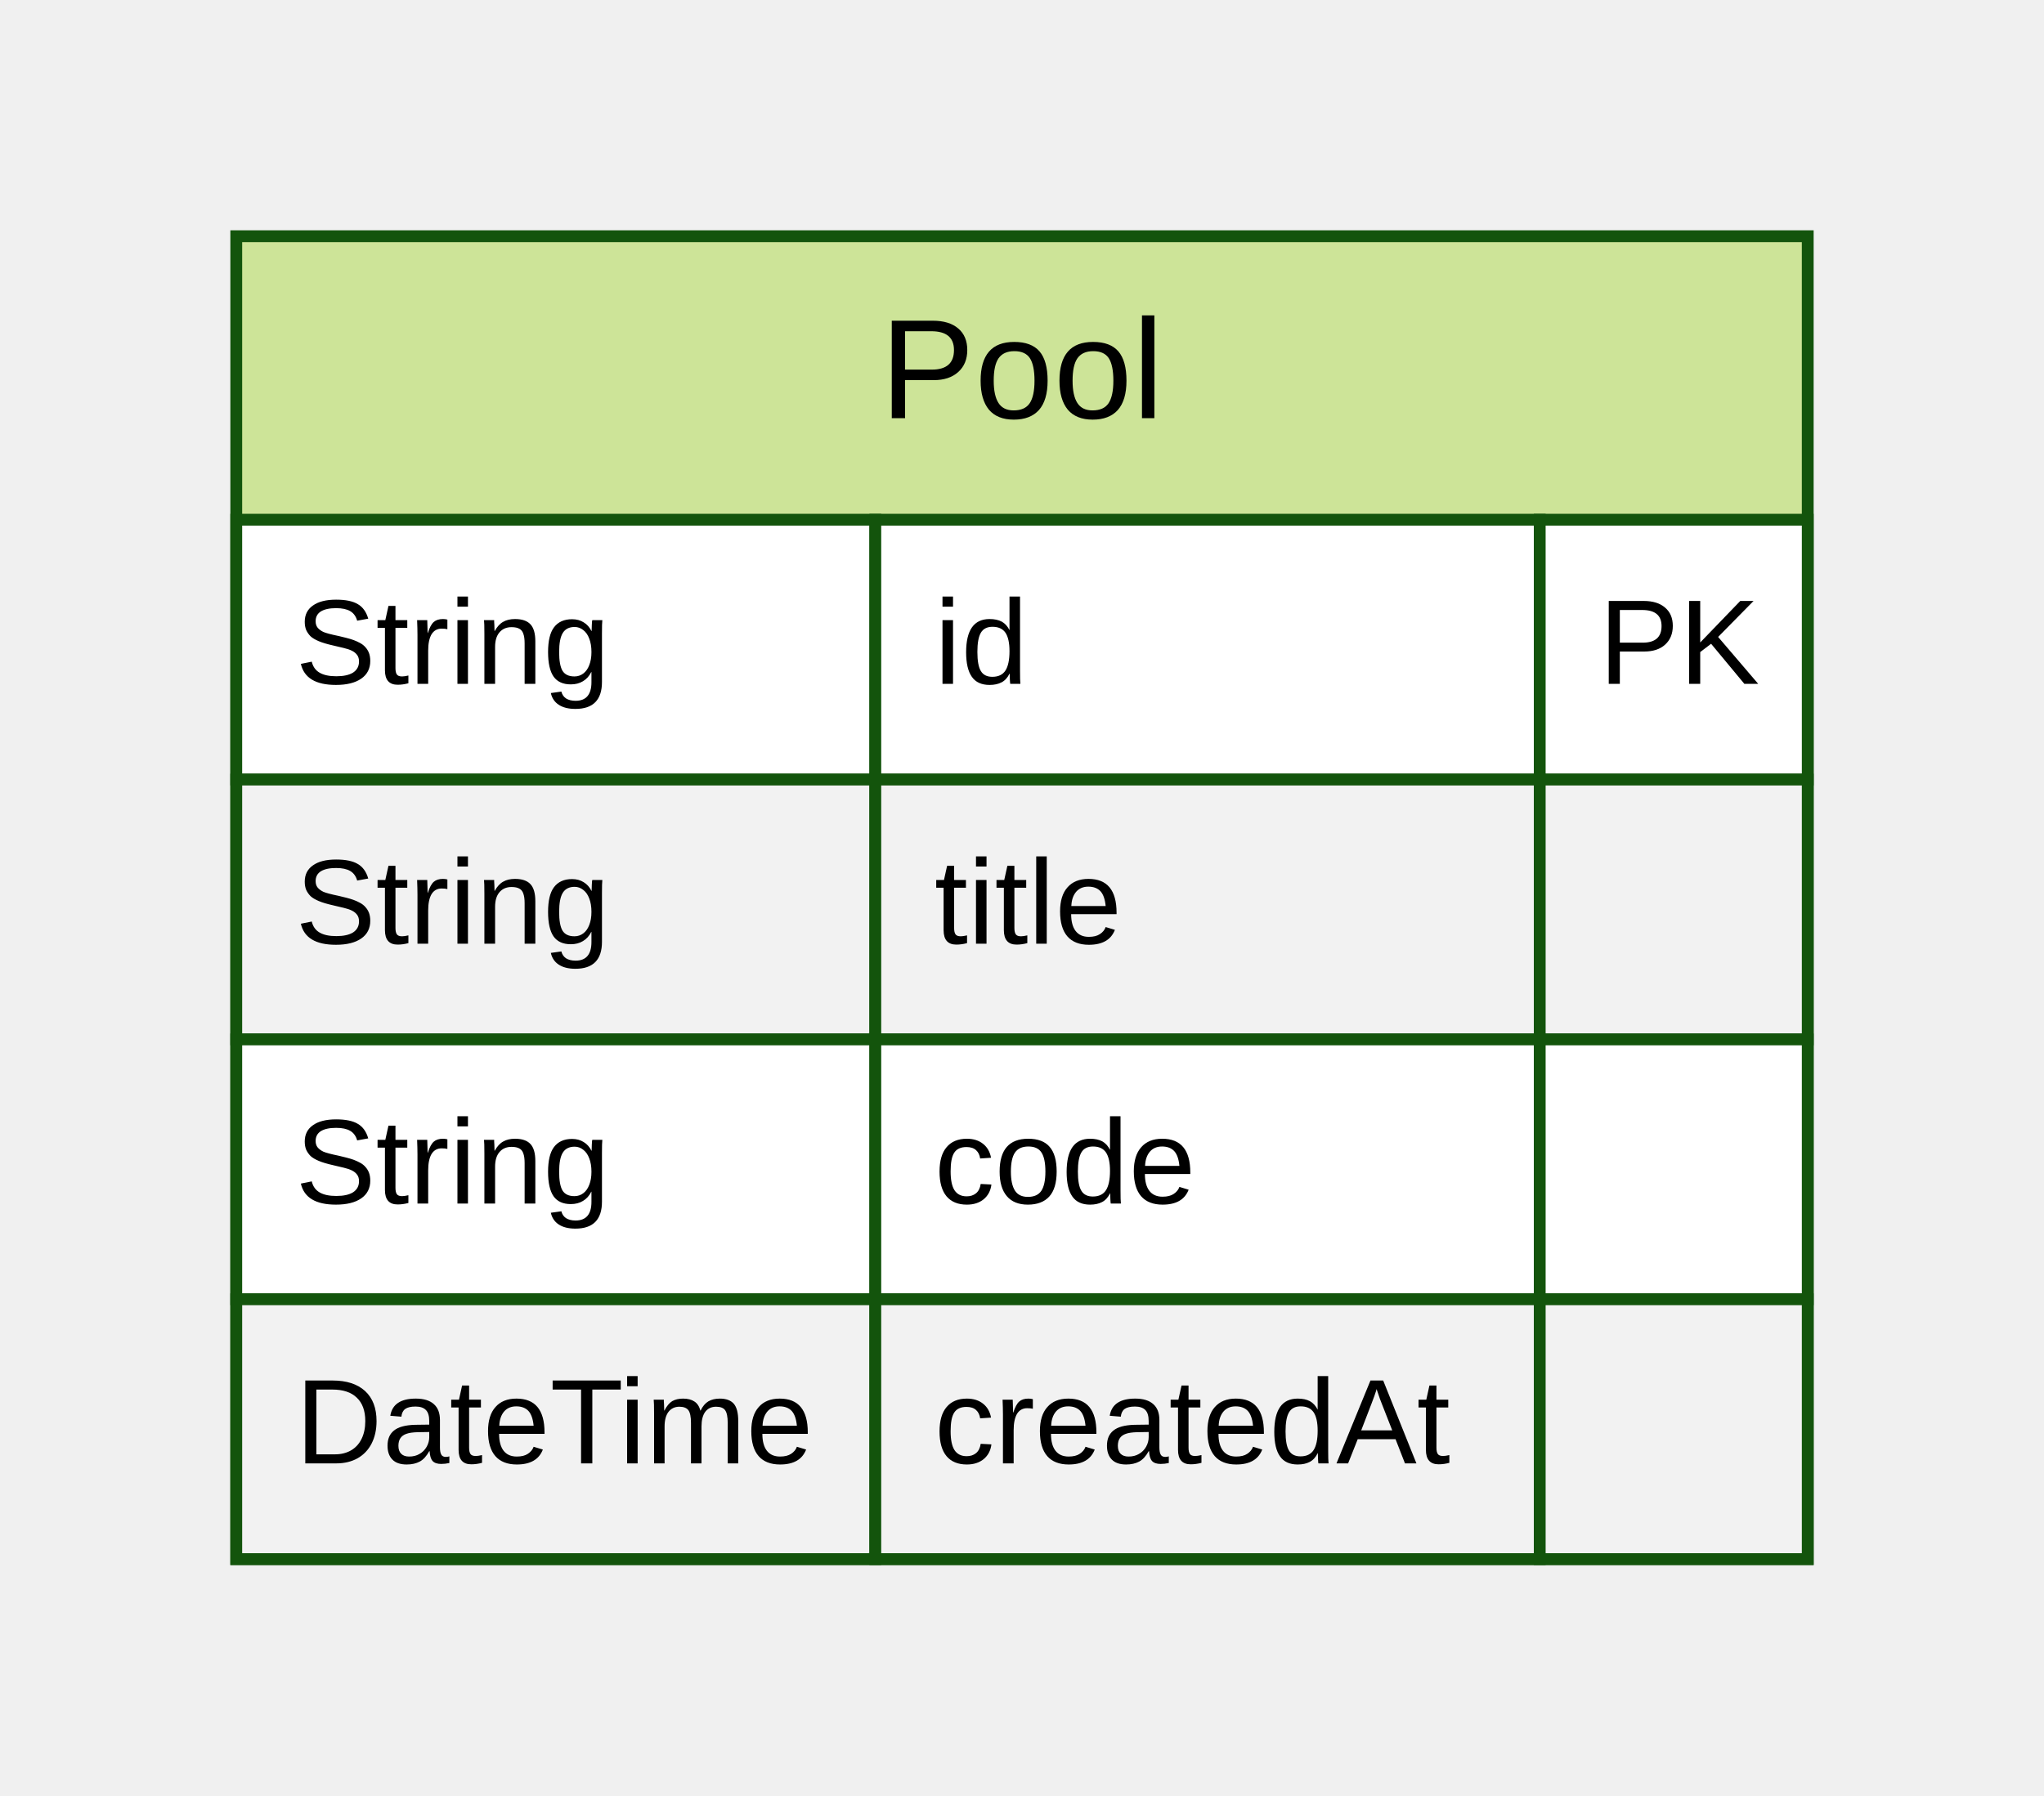
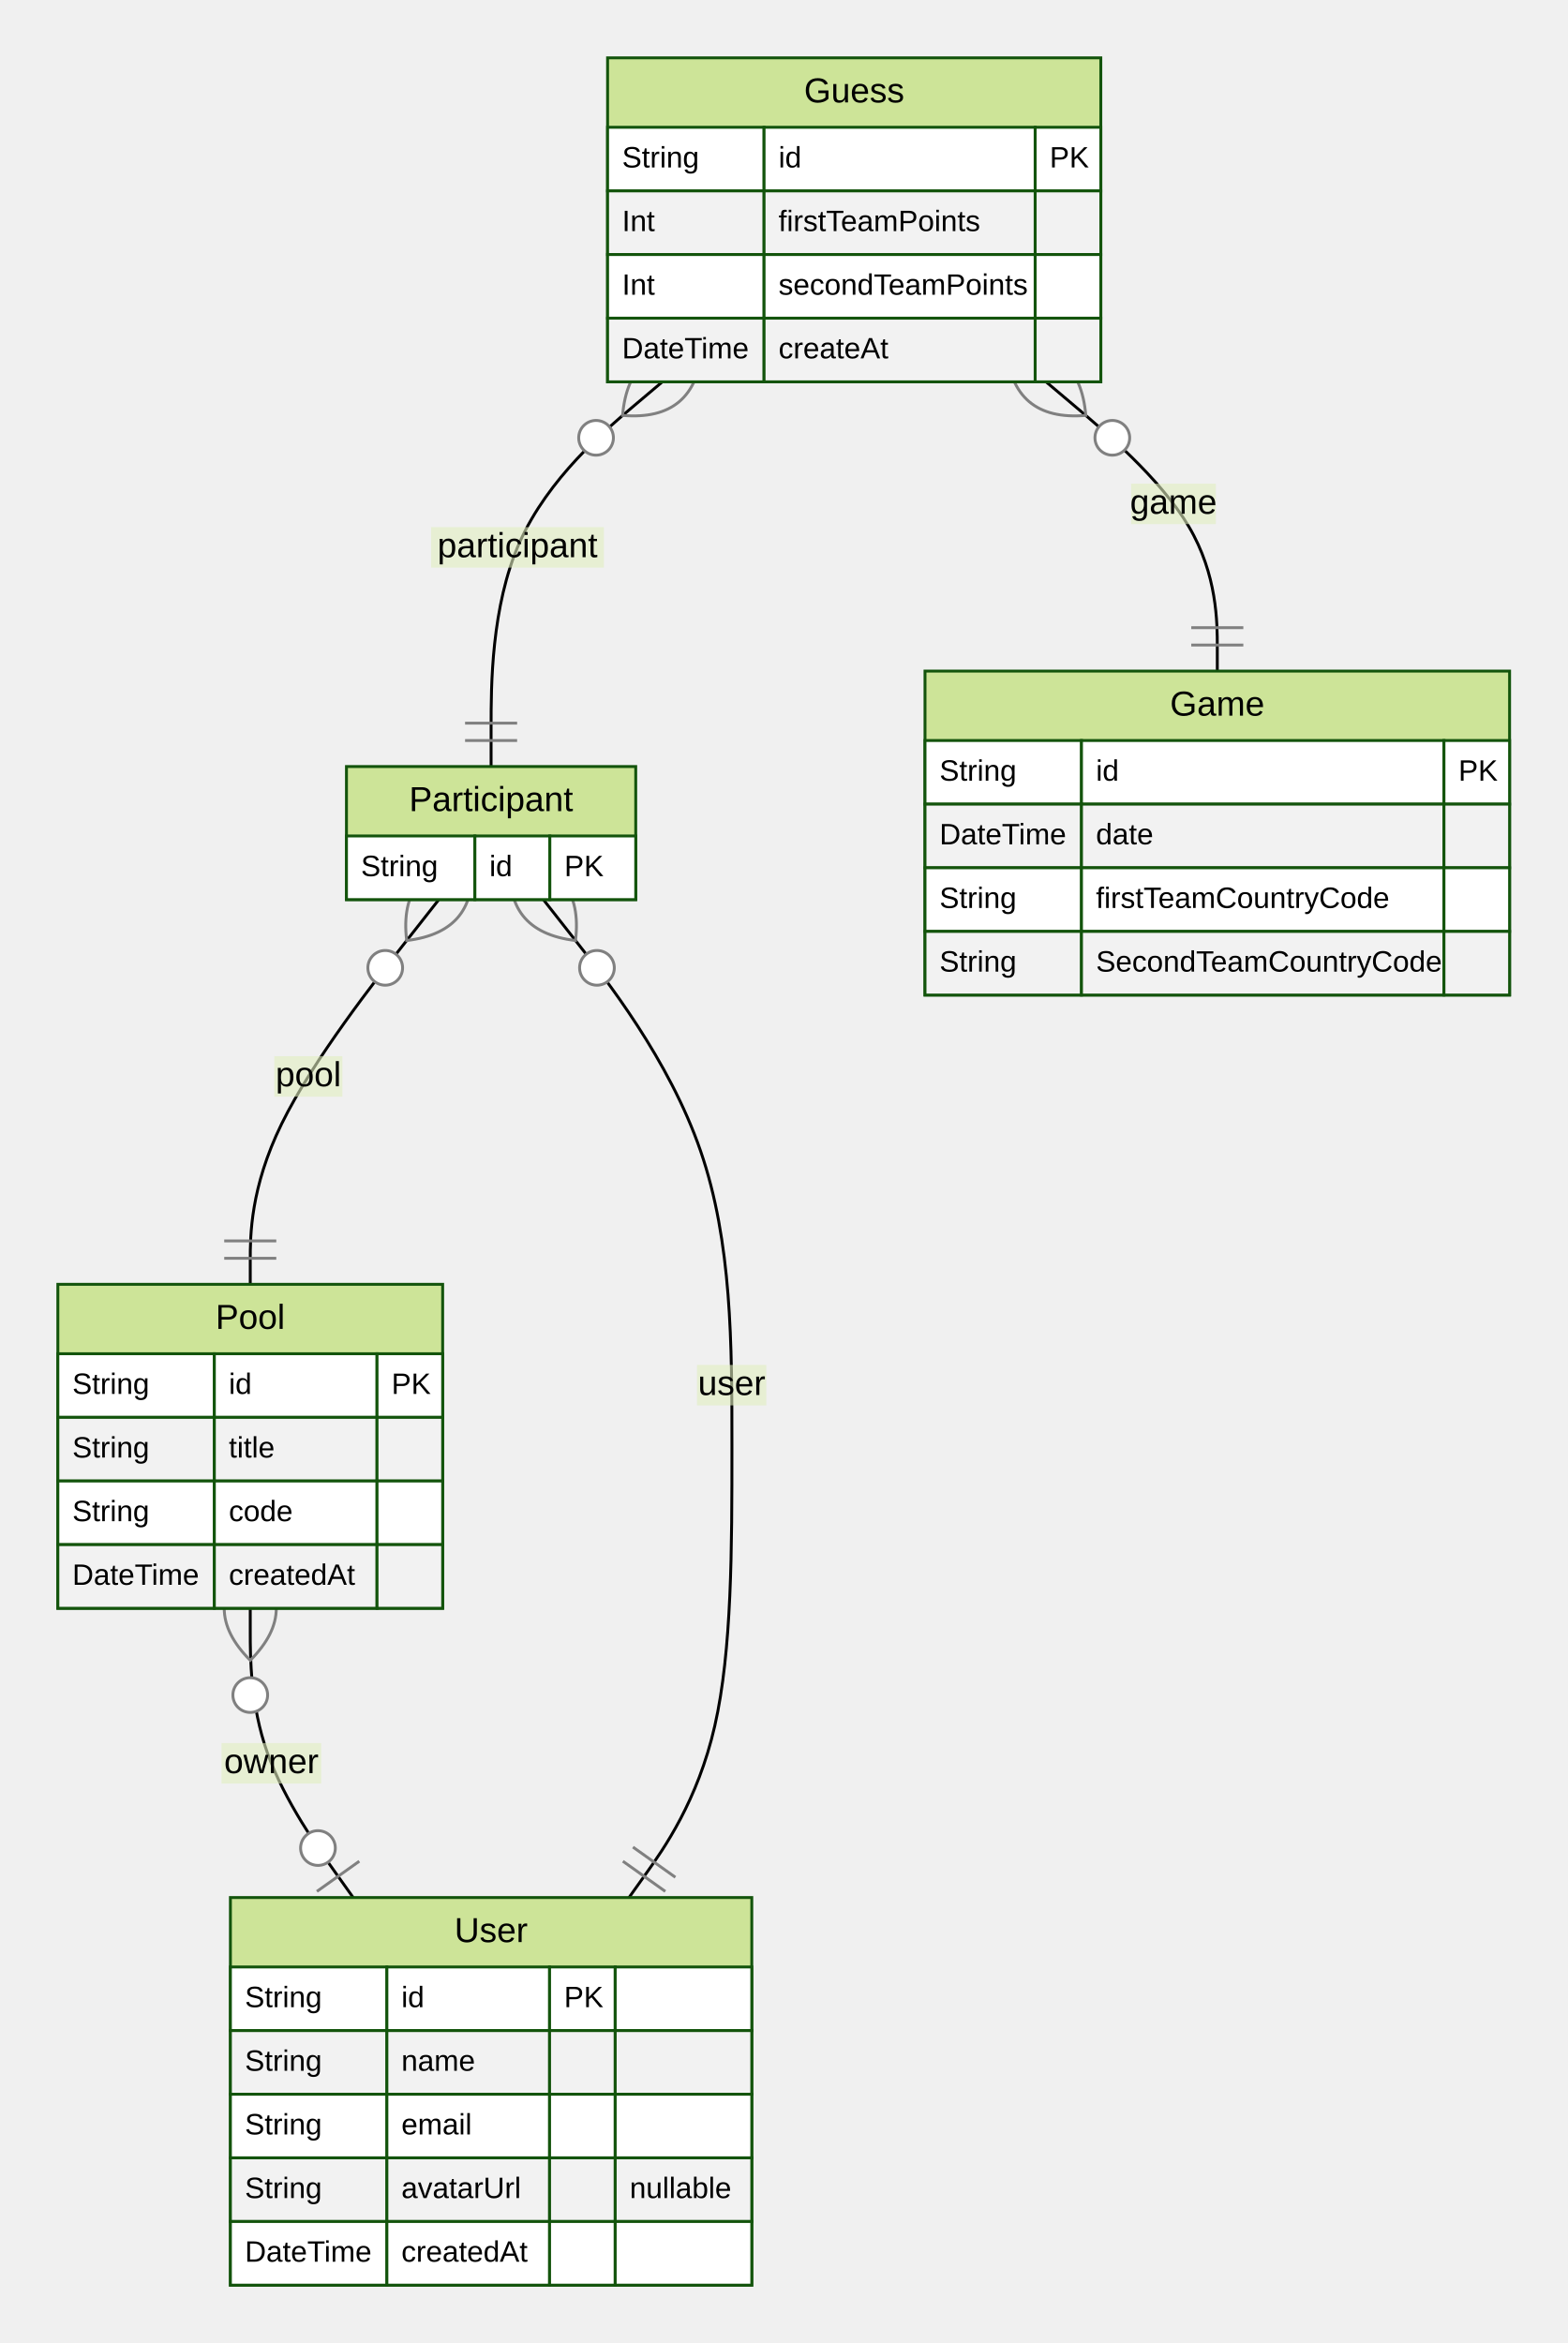
- <svg xmlns="http://www.w3.org/2000/svg" aria-labelledby="chart-title-mermaid-0 chart-desc-mermaid-0" role="img" viewBox="0 0 173.026 152" style="max-width: 173.026px; background-color: white;" width="100%" id="mermaid-0">
+ <svg xmlns="http://www.w3.org/2000/svg" aria-labelledby="chart-title-mermaid-0 chart-desc-mermaid-0" role="img" viewBox="0 0 541.859 810" style="max-width: 541.859px; background-color: white;" width="100%" id="mermaid-0">
  <style>#mermaid-0 {font-family:"trebuchet ms",verdana,arial,sans-serif;font-size:16px;fill:#000000;}#mermaid-0 .error-icon{fill:#552222;}#mermaid-0 .error-text{fill:#552222;stroke:#552222;}#mermaid-0 .edge-thickness-normal{stroke-width:2px;}#mermaid-0 .edge-thickness-thick{stroke-width:3.5px;}#mermaid-0 .edge-pattern-solid{stroke-dasharray:0;}#mermaid-0 .edge-pattern-dashed{stroke-dasharray:3;}#mermaid-0 .edge-pattern-dotted{stroke-dasharray:2;}#mermaid-0 .marker{fill:#000000;stroke:#000000;}#mermaid-0 .marker.cross{stroke:#000000;}#mermaid-0 svg{font-family:"trebuchet ms",verdana,arial,sans-serif;font-size:16px;}#mermaid-0 .entityBox{fill:#cde498;stroke:#13540c;}#mermaid-0 .attributeBoxOdd{fill:#ffffff;stroke:#13540c;}#mermaid-0 .attributeBoxEven{fill:#f2f2f2;stroke:#13540c;}#mermaid-0 .relationshipLabelBox{fill:hsl(78.158, 58.462%, 84.51%);opacity:0.7;background-color:hsl(78.158, 58.462%, 84.51%);}#mermaid-0 .relationshipLabelBox rect{opacity:0.5;}#mermaid-0 .relationshipLine{stroke:#000000;}#mermaid-0 :root{--mermaid-font-family:"trebuchet ms",verdana,arial,sans-serif;}</style>
  <g />
  <defs>
    <marker orient="auto" markerHeight="18" markerWidth="18" refY="9" refX="0" id="ONLY_ONE_START">
      <path d="M9,0 L9,18 M15,0 L15,18" fill="none" stroke="gray" />
    </marker>
  </defs>
  <defs>
    <marker orient="auto" markerHeight="18" markerWidth="18" refY="9" refX="18" id="ONLY_ONE_END">
      <path d="M3,0 L3,18 M9,0 L9,18" fill="none" stroke="gray" />
    </marker>
  </defs>
  <defs>
    <marker orient="auto" markerHeight="18" markerWidth="30" refY="9" refX="0" id="ZERO_OR_ONE_START">
      <circle r="6" cy="9" cx="21" fill="white" stroke="gray" />
      <path d="M9,0 L9,18" fill="none" stroke="gray" />
    </marker>
  </defs>
  <defs>
    <marker orient="auto" markerHeight="18" markerWidth="30" refY="9" refX="30" id="ZERO_OR_ONE_END">
      <circle r="6" cy="9" cx="9" fill="white" stroke="gray" />
      <path d="M21,0 L21,18" fill="none" stroke="gray" />
    </marker>
  </defs>
  <defs>
    <marker orient="auto" markerHeight="36" markerWidth="45" refY="18" refX="18" id="ONE_OR_MORE_START">
      <path d="M0,18 Q 18,0 36,18 Q 18,36 0,18 M42,9 L42,27" fill="none" stroke="gray" />
    </marker>
  </defs>
  <defs>
    <marker orient="auto" markerHeight="36" markerWidth="45" refY="18" refX="27" id="ONE_OR_MORE_END">
      <path d="M3,9 L3,27 M9,18 Q27,0 45,18 Q27,36 9,18" fill="none" stroke="gray" />
    </marker>
  </defs>
  <defs>
    <marker orient="auto" markerHeight="36" markerWidth="57" refY="18" refX="18" id="ZERO_OR_MORE_START">
      <circle r="6" cy="18" cx="48" fill="white" stroke="gray" />
      <path d="M0,18 Q18,0 36,18 Q18,36 0,18" fill="none" stroke="gray" />
    </marker>
  </defs>
  <defs>
    <marker orient="auto" markerHeight="36" markerWidth="57" refY="18" refX="39" id="ZERO_OR_MORE_END">
      <circle r="6" cy="18" cx="9" fill="white" stroke="gray" />
      <path d="M21,18 Q39,0 57,18 Q39,36 21,18" fill="none" stroke="gray" />
    </marker>
  </defs>
-   <g transform="translate(20,20 )" id="Pool">
+   <path marker-start="url(#ZERO_OR_MORE_START)" marker-end="url(#ZERO_OR_ONE_END)" fill="none" stroke="gray" d="M86.513,556L86.513,564.333C86.513,572.667,86.513,589.333,92.443,606C98.373,622.667,110.233,639.333,116.163,647.667L122.093,656" class="er relationshipLine" />
+   <path marker-start="url(#ZERO_OR_MORE_START)" marker-end="url(#ONLY_ONE_END)" fill="none" stroke="gray" d="M187.835,311L198.7,324.833C209.565,338.667,231.296,366.333,242.161,397.833C253.026,429.333,253.026,464.667,253.026,500C253.026,535.333,253.026,570.667,247.096,596.667C241.167,622.667,229.307,639.333,223.377,647.667L217.447,656" class="er relationshipLine" />
+   <path marker-start="url(#ZERO_OR_MORE_START)" marker-end="url(#ONLY_ONE_END)" fill="none" stroke="gray" d="M151.705,311L140.839,324.833C129.974,338.667,108.244,366.333,97.378,388.5C86.513,410.667,86.513,427.333,86.513,435.667L86.513,444" class="er relationshipLine" />
+   <path marker-start="url(#ZERO_OR_MORE_START)" marker-end="url(#ONLY_ONE_END)" fill="none" stroke="gray" d="M228.978,132L219.11,140.333C209.242,148.667,189.506,165.333,179.638,187.5C169.77,209.667,169.77,237.333,169.77,251.167L169.77,265" class="er relationshipLine" />
+   <path marker-start="url(#ZERO_OR_MORE_START)" marker-end="url(#ONLY_ONE_END)" fill="none" stroke="gray" d="M361.606,132L371.474,140.333C381.342,148.667,401.078,165.333,410.946,182C420.815,198.667,420.815,215.333,420.815,223.667L420.815,232" class="er relationshipLine" />
+   <g transform="translate(20,444 )" id="Pool">
    <rect height="112" width="133.026" y="0" x="0" stroke="gray" fill-opacity="100%" fill="honeydew" class="er entityBox" />
    <text transform="translate(66.51321,12)" style="font-family: &quot;trebuchet ms&quot;, verdana, arial, sans-serif;; font-size: 12px" text-anchor="middle" dominant-baseline="middle" y="0" x="0" id="entity-Pool" class="er entityLabel">Pool</text>
    <rect height="22" width="54.096" y="24" x="0" stroke="gray" fill-opacity="100%" fill="honeydew" class="er attributeBoxOdd" />
    <text transform="translate(5,35)" style="font-family: &quot;trebuchet ms&quot;, verdana, arial, sans-serif;; font-size: 10.2px" text-anchor="left" dominant-baseline="middle" y="0" x="0" id="entity-Pool-attr-1-type" class="er entityLabel">String</text>
    <rect height="22" width="56.243" y="24" x="54.096" stroke="gray" fill-opacity="100%" fill="honeydew" class="er attributeBoxOdd" />
    <text transform="translate(59.09555,35)" style="font-family: &quot;trebuchet ms&quot;, verdana, arial, sans-serif;; font-size: 10.2px" text-anchor="left" dominant-baseline="middle" y="0" x="0" id="entity-Pool-attr-1-name" class="er entityLabel">id</text>
    <rect height="22" width="22.688" y="24" x="110.339" stroke="gray" fill-opacity="100%" fill="honeydew" class="er attributeBoxOdd" />
    <text transform="translate(115.3387,35)" style="font-family: &quot;trebuchet ms&quot;, verdana, arial, sans-serif;; font-size: 10.2px" text-anchor="left" dominant-baseline="middle" y="0" x="0" id="entity-Pool-attr-1-key" class="er entityLabel">PK</text>
    <rect height="22" width="54.096" y="46" x="0" stroke="gray" fill-opacity="100%" fill="honeydew" class="er attributeBoxEven" />
    <text transform="translate(5,57)" style="font-family: &quot;trebuchet ms&quot;, verdana, arial, sans-serif;; font-size: 10.2px" text-anchor="left" dominant-baseline="middle" y="0" x="0" id="entity-Pool-attr-2-type" class="er entityLabel">String</text>
    <rect height="22" width="56.243" y="46" x="54.096" stroke="gray" fill-opacity="100%" fill="honeydew" class="er attributeBoxEven" />
    <text transform="translate(59.09555,57)" style="font-family: &quot;trebuchet ms&quot;, verdana, arial, sans-serif;; font-size: 10.2px" text-anchor="left" dominant-baseline="middle" y="0" x="0" id="entity-Pool-attr-2-name" class="er entityLabel">title</text>
    <rect height="22" width="22.688" y="46" x="110.339" stroke="gray" fill-opacity="100%" fill="honeydew" class="er attributeBoxEven" />
    <text transform="translate(115.3387,57)" style="font-family: &quot;trebuchet ms&quot;, verdana, arial, sans-serif;; font-size: 10.2px" text-anchor="left" dominant-baseline="middle" y="0" x="0" id="entity-Pool-attr-2-key" class="er entityLabel" />
    <rect height="22" width="54.096" y="68" x="0" stroke="gray" fill-opacity="100%" fill="honeydew" class="er attributeBoxOdd" />
    <text transform="translate(5,79)" style="font-family: &quot;trebuchet ms&quot;, verdana, arial, sans-serif;; font-size: 10.2px" text-anchor="left" dominant-baseline="middle" y="0" x="0" id="entity-Pool-attr-3-type" class="er entityLabel">String</text>
    <rect height="22" width="56.243" y="68" x="54.096" stroke="gray" fill-opacity="100%" fill="honeydew" class="er attributeBoxOdd" />
    <text transform="translate(59.09555,79)" style="font-family: &quot;trebuchet ms&quot;, verdana, arial, sans-serif;; font-size: 10.2px" text-anchor="left" dominant-baseline="middle" y="0" x="0" id="entity-Pool-attr-3-name" class="er entityLabel">code</text>
    <rect height="22" width="22.688" y="68" x="110.339" stroke="gray" fill-opacity="100%" fill="honeydew" class="er attributeBoxOdd" />
    <text transform="translate(115.3387,79)" style="font-family: &quot;trebuchet ms&quot;, verdana, arial, sans-serif;; font-size: 10.2px" text-anchor="left" dominant-baseline="middle" y="0" x="0" id="entity-Pool-attr-3-key" class="er entityLabel" />
    <rect height="22" width="54.096" y="90" x="0" stroke="gray" fill-opacity="100%" fill="honeydew" class="er attributeBoxEven" />
    <text transform="translate(5,101)" style="font-family: &quot;trebuchet ms&quot;, verdana, arial, sans-serif;; font-size: 10.2px" text-anchor="left" dominant-baseline="middle" y="0" x="0" id="entity-Pool-attr-4-type" class="er entityLabel">DateTime</text>
    <rect height="22" width="56.243" y="90" x="54.096" stroke="gray" fill-opacity="100%" fill="honeydew" class="er attributeBoxEven" />
    <text transform="translate(59.09555,101)" style="font-family: &quot;trebuchet ms&quot;, verdana, arial, sans-serif;; font-size: 10.2px" text-anchor="left" dominant-baseline="middle" y="0" x="0" id="entity-Pool-attr-4-name" class="er entityLabel">createdAt</text>
    <rect height="22" width="22.688" y="90" x="110.339" stroke="gray" fill-opacity="100%" fill="honeydew" class="er attributeBoxEven" />
    <text transform="translate(115.3387,101)" style="font-family: &quot;trebuchet ms&quot;, verdana, arial, sans-serif;; font-size: 10.2px" text-anchor="left" dominant-baseline="middle" y="0" x="0" id="entity-Pool-attr-4-key" class="er entityLabel" />
  </g>
+   <g transform="translate(119.7698,265 )" id="Participant">
+     <rect height="46" width="100" y="0" x="0" stroke="gray" fill-opacity="100%" fill="honeydew" class="er entityBox" />
+     <text transform="translate(50,12)" style="font-family: &quot;trebuchet ms&quot;, verdana, arial, sans-serif;; font-size: 12px" text-anchor="middle" dominant-baseline="middle" y="0" x="0" id="entity-Participant" class="er entityLabel">Participant</text>
+     <rect height="22" width="44.399" y="24" x="0" stroke="gray" fill-opacity="100%" fill="honeydew" class="er attributeBoxOdd" />
+     <text transform="translate(5,35)" style="font-family: &quot;trebuchet ms&quot;, verdana, arial, sans-serif;; font-size: 10.2px" text-anchor="left" dominant-baseline="middle" y="0" x="0" id="entity-Participant-attr-1-type" class="er entityLabel">String</text>
+     <rect height="22" width="25.911" y="24" x="44.399" stroke="gray" fill-opacity="100%" fill="honeydew" class="er attributeBoxOdd" />
+     <text transform="translate(49.39862,35)" style="font-family: &quot;trebuchet ms&quot;, verdana, arial, sans-serif;; font-size: 10.2px" text-anchor="left" dominant-baseline="middle" y="0" x="0" id="entity-Participant-attr-1-name" class="er entityLabel">id</text>
+     <rect height="22" width="29.69" y="24" x="70.31" stroke="gray" fill-opacity="100%" fill="honeydew" class="er attributeBoxOdd" />
+     <text transform="translate(75.30976,35)" style="font-family: &quot;trebuchet ms&quot;, verdana, arial, sans-serif;; font-size: 10.2px" text-anchor="left" dominant-baseline="middle" y="0" x="0" id="entity-Participant-attr-1-key" class="er entityLabel">PK</text>
+   </g>
+   <g transform="translate(79.65034,656 )" id="User">
+     <rect height="134" width="180.239" y="0" x="0" stroke="gray" fill-opacity="100%" fill="honeydew" class="er entityBox" />
+     <text transform="translate(90.11948,12)" style="font-family: &quot;trebuchet ms&quot;, verdana, arial, sans-serif;; font-size: 12px" text-anchor="middle" dominant-baseline="middle" y="0" x="0" id="entity-User" class="er entityLabel">User</text>
+     <rect height="22" width="54.096" y="24" x="0" stroke="gray" fill-opacity="100%" fill="honeydew" class="er attributeBoxOdd" />
+     <text transform="translate(5,35)" style="font-family: &quot;trebuchet ms&quot;, verdana, arial, sans-serif;; font-size: 10.2px" text-anchor="left" dominant-baseline="middle" y="0" x="0" id="entity-User-attr-1-type" class="er entityLabel">String</text>
+     <rect height="22" width="56.243" y="24" x="54.096" stroke="gray" fill-opacity="100%" fill="honeydew" class="er attributeBoxOdd" />
+     <text transform="translate(59.09555,35)" style="font-family: &quot;trebuchet ms&quot;, verdana, arial, sans-serif;; font-size: 10.2px" text-anchor="left" dominant-baseline="middle" y="0" x="0" id="entity-User-attr-1-name" class="er entityLabel">id</text>
+     <rect height="22" width="22.688" y="24" x="110.339" stroke="gray" fill-opacity="100%" fill="honeydew" class="er attributeBoxOdd" />
+     <text transform="translate(115.3387,35)" style="font-family: &quot;trebuchet ms&quot;, verdana, arial, sans-serif;; font-size: 10.2px" text-anchor="left" dominant-baseline="middle" y="0" x="0" id="entity-User-attr-1-key" class="er entityLabel">PK</text>
+     <rect height="22" width="47.213" y="24" x="133.026" stroke="gray" fill-opacity="100%" fill="honeydew" class="er attributeBoxOdd" />
+     <text transform="translate(138.0264,35)" style="font-family: &quot;trebuchet ms&quot;, verdana, arial, sans-serif;; font-size: 10.2px" text-anchor="left" dominant-baseline="middle" y="0" x="0" id="entity-User-attr-1-comment" class="er entityLabel" />
+     <rect height="22" width="54.096" y="46" x="0" stroke="gray" fill-opacity="100%" fill="honeydew" class="er attributeBoxEven" />
+     <text transform="translate(5,57)" style="font-family: &quot;trebuchet ms&quot;, verdana, arial, sans-serif;; font-size: 10.2px" text-anchor="left" dominant-baseline="middle" y="0" x="0" id="entity-User-attr-2-type" class="er entityLabel">String</text>
+     <rect height="22" width="56.243" y="46" x="54.096" stroke="gray" fill-opacity="100%" fill="honeydew" class="er attributeBoxEven" />
+     <text transform="translate(59.09555,57)" style="font-family: &quot;trebuchet ms&quot;, verdana, arial, sans-serif;; font-size: 10.2px" text-anchor="left" dominant-baseline="middle" y="0" x="0" id="entity-User-attr-2-name" class="er entityLabel">name</text>
+     <rect height="22" width="22.688" y="46" x="110.339" stroke="gray" fill-opacity="100%" fill="honeydew" class="er attributeBoxEven" />
+     <text transform="translate(115.3387,57)" style="font-family: &quot;trebuchet ms&quot;, verdana, arial, sans-serif;; font-size: 10.2px" text-anchor="left" dominant-baseline="middle" y="0" x="0" id="entity-User-attr-2-key" class="er entityLabel" />
+     <rect height="22" width="47.213" y="46" x="133.026" stroke="gray" fill-opacity="100%" fill="honeydew" class="er attributeBoxEven" />
+     <text transform="translate(138.0264,57)" style="font-family: &quot;trebuchet ms&quot;, verdana, arial, sans-serif;; font-size: 10.2px" text-anchor="left" dominant-baseline="middle" y="0" x="0" id="entity-User-attr-2-comment" class="er entityLabel" />
+     <rect height="22" width="54.096" y="68" x="0" stroke="gray" fill-opacity="100%" fill="honeydew" class="er attributeBoxOdd" />
+     <text transform="translate(5,79)" style="font-family: &quot;trebuchet ms&quot;, verdana, arial, sans-serif;; font-size: 10.2px" text-anchor="left" dominant-baseline="middle" y="0" x="0" id="entity-User-attr-3-type" class="er entityLabel">String</text>
+     <rect height="22" width="56.243" y="68" x="54.096" stroke="gray" fill-opacity="100%" fill="honeydew" class="er attributeBoxOdd" />
+     <text transform="translate(59.09555,79)" style="font-family: &quot;trebuchet ms&quot;, verdana, arial, sans-serif;; font-size: 10.2px" text-anchor="left" dominant-baseline="middle" y="0" x="0" id="entity-User-attr-3-name" class="er entityLabel">email</text>
+     <rect height="22" width="22.688" y="68" x="110.339" stroke="gray" fill-opacity="100%" fill="honeydew" class="er attributeBoxOdd" />
+     <text transform="translate(115.3387,79)" style="font-family: &quot;trebuchet ms&quot;, verdana, arial, sans-serif;; font-size: 10.2px" text-anchor="left" dominant-baseline="middle" y="0" x="0" id="entity-User-attr-3-key" class="er entityLabel" />
+     <rect height="22" width="47.213" y="68" x="133.026" stroke="gray" fill-opacity="100%" fill="honeydew" class="er attributeBoxOdd" />
+     <text transform="translate(138.0264,79)" style="font-family: &quot;trebuchet ms&quot;, verdana, arial, sans-serif;; font-size: 10.2px" text-anchor="left" dominant-baseline="middle" y="0" x="0" id="entity-User-attr-3-comment" class="er entityLabel" />
+     <rect height="22" width="54.096" y="90" x="0" stroke="gray" fill-opacity="100%" fill="honeydew" class="er attributeBoxEven" />
+     <text transform="translate(5,101)" style="font-family: &quot;trebuchet ms&quot;, verdana, arial, sans-serif;; font-size: 10.2px" text-anchor="left" dominant-baseline="middle" y="0" x="0" id="entity-User-attr-4-type" class="er entityLabel">String</text>
+     <rect height="22" width="56.243" y="90" x="54.096" stroke="gray" fill-opacity="100%" fill="honeydew" class="er attributeBoxEven" />
+     <text transform="translate(59.09555,101)" style="font-family: &quot;trebuchet ms&quot;, verdana, arial, sans-serif;; font-size: 10.2px" text-anchor="left" dominant-baseline="middle" y="0" x="0" id="entity-User-attr-4-name" class="er entityLabel">avatarUrl</text>
+     <rect height="22" width="22.688" y="90" x="110.339" stroke="gray" fill-opacity="100%" fill="honeydew" class="er attributeBoxEven" />
+     <text transform="translate(115.3387,101)" style="font-family: &quot;trebuchet ms&quot;, verdana, arial, sans-serif;; font-size: 10.2px" text-anchor="left" dominant-baseline="middle" y="0" x="0" id="entity-User-attr-4-key" class="er entityLabel" />
+     <rect height="22" width="47.213" y="90" x="133.026" stroke="gray" fill-opacity="100%" fill="honeydew" class="er attributeBoxEven" />
+     <text transform="translate(138.0264,101)" style="font-family: &quot;trebuchet ms&quot;, verdana, arial, sans-serif;; font-size: 10.2px" text-anchor="left" dominant-baseline="middle" y="0" x="0" id="entity-User-attr-4-comment" class="er entityLabel">nullable</text>
+     <rect height="22" width="54.096" y="112" x="0" stroke="gray" fill-opacity="100%" fill="honeydew" class="er attributeBoxOdd" />
+     <text transform="translate(5,123)" style="font-family: &quot;trebuchet ms&quot;, verdana, arial, sans-serif;; font-size: 10.2px" text-anchor="left" dominant-baseline="middle" y="0" x="0" id="entity-User-attr-5-type" class="er entityLabel">DateTime</text>
+     <rect height="22" width="56.243" y="112" x="54.096" stroke="gray" fill-opacity="100%" fill="honeydew" class="er attributeBoxOdd" />
+     <text transform="translate(59.09555,123)" style="font-family: &quot;trebuchet ms&quot;, verdana, arial, sans-serif;; font-size: 10.2px" text-anchor="left" dominant-baseline="middle" y="0" x="0" id="entity-User-attr-5-name" class="er entityLabel">createdAt</text>
+     <rect height="22" width="22.688" y="112" x="110.339" stroke="gray" fill-opacity="100%" fill="honeydew" class="er attributeBoxOdd" />
+     <text transform="translate(115.3387,123)" style="font-family: &quot;trebuchet ms&quot;, verdana, arial, sans-serif;; font-size: 10.2px" text-anchor="left" dominant-baseline="middle" y="0" x="0" id="entity-User-attr-5-key" class="er entityLabel" />
+     <rect height="22" width="47.213" y="112" x="133.026" stroke="gray" fill-opacity="100%" fill="honeydew" class="er attributeBoxOdd" />
+     <text transform="translate(138.0264,123)" style="font-family: &quot;trebuchet ms&quot;, verdana, arial, sans-serif;; font-size: 10.2px" text-anchor="left" dominant-baseline="middle" y="0" x="0" id="entity-User-attr-5-comment" class="er entityLabel" />
+   </g>
+   <g transform="translate(319.7698,232 )" id="Game">
+     <rect height="112" width="202.089" y="0" x="0" stroke="gray" fill-opacity="100%" fill="honeydew" class="er entityBox" />
+     <text transform="translate(101.0447,12)" style="font-family: &quot;trebuchet ms&quot;, verdana, arial, sans-serif;; font-size: 12px" text-anchor="middle" dominant-baseline="middle" y="0" x="0" id="entity-Game" class="er entityLabel">Game</text>
+     <rect height="22" width="54.096" y="24" x="0" stroke="gray" fill-opacity="100%" fill="honeydew" class="er attributeBoxOdd" />
+     <text transform="translate(5,35)" style="font-family: &quot;trebuchet ms&quot;, verdana, arial, sans-serif;; font-size: 10.2px" text-anchor="left" dominant-baseline="middle" y="0" x="0" id="entity-Game-attr-1-type" class="er entityLabel">String</text>
+     <rect height="22" width="125.306" y="24" x="54.096" stroke="gray" fill-opacity="100%" fill="honeydew" class="er attributeBoxOdd" />
+     <text transform="translate(59.09555,35)" style="font-family: &quot;trebuchet ms&quot;, verdana, arial, sans-serif;; font-size: 10.2px" text-anchor="left" dominant-baseline="middle" y="0" x="0" id="entity-Game-attr-1-name" class="er entityLabel">id</text>
+     <rect height="22" width="22.688" y="24" x="179.402" stroke="gray" fill-opacity="100%" fill="honeydew" class="er attributeBoxOdd" />
+     <text transform="translate(184.4018,35)" style="font-family: &quot;trebuchet ms&quot;, verdana, arial, sans-serif;; font-size: 10.2px" text-anchor="left" dominant-baseline="middle" y="0" x="0" id="entity-Game-attr-1-key" class="er entityLabel">PK</text>
+     <rect height="22" width="54.096" y="46" x="0" stroke="gray" fill-opacity="100%" fill="honeydew" class="er attributeBoxEven" />
+     <text transform="translate(5,57)" style="font-family: &quot;trebuchet ms&quot;, verdana, arial, sans-serif;; font-size: 10.2px" text-anchor="left" dominant-baseline="middle" y="0" x="0" id="entity-Game-attr-2-type" class="er entityLabel">DateTime</text>
+     <rect height="22" width="125.306" y="46" x="54.096" stroke="gray" fill-opacity="100%" fill="honeydew" class="er attributeBoxEven" />
+     <text transform="translate(59.09555,57)" style="font-family: &quot;trebuchet ms&quot;, verdana, arial, sans-serif;; font-size: 10.2px" text-anchor="left" dominant-baseline="middle" y="0" x="0" id="entity-Game-attr-2-name" class="er entityLabel">date</text>
+     <rect height="22" width="22.688" y="46" x="179.402" stroke="gray" fill-opacity="100%" fill="honeydew" class="er attributeBoxEven" />
+     <text transform="translate(184.4018,57)" style="font-family: &quot;trebuchet ms&quot;, verdana, arial, sans-serif;; font-size: 10.2px" text-anchor="left" dominant-baseline="middle" y="0" x="0" id="entity-Game-attr-2-key" class="er entityLabel" />
+     <rect height="22" width="54.096" y="68" x="0" stroke="gray" fill-opacity="100%" fill="honeydew" class="er attributeBoxOdd" />
+     <text transform="translate(5,79)" style="font-family: &quot;trebuchet ms&quot;, verdana, arial, sans-serif;; font-size: 10.2px" text-anchor="left" dominant-baseline="middle" y="0" x="0" id="entity-Game-attr-3-type" class="er entityLabel">String</text>
+     <rect height="22" width="125.306" y="68" x="54.096" stroke="gray" fill-opacity="100%" fill="honeydew" class="er attributeBoxOdd" />
+     <text transform="translate(59.09555,79)" style="font-family: &quot;trebuchet ms&quot;, verdana, arial, sans-serif;; font-size: 10.2px" text-anchor="left" dominant-baseline="middle" y="0" x="0" id="entity-Game-attr-3-name" class="er entityLabel">firstTeamCountryCode</text>
+     <rect height="22" width="22.688" y="68" x="179.402" stroke="gray" fill-opacity="100%" fill="honeydew" class="er attributeBoxOdd" />
+     <text transform="translate(184.4018,79)" style="font-family: &quot;trebuchet ms&quot;, verdana, arial, sans-serif;; font-size: 10.2px" text-anchor="left" dominant-baseline="middle" y="0" x="0" id="entity-Game-attr-3-key" class="er entityLabel" />
+     <rect height="22" width="54.096" y="90" x="0" stroke="gray" fill-opacity="100%" fill="honeydew" class="er attributeBoxEven" />
+     <text transform="translate(5,101)" style="font-family: &quot;trebuchet ms&quot;, verdana, arial, sans-serif;; font-size: 10.2px" text-anchor="left" dominant-baseline="middle" y="0" x="0" id="entity-Game-attr-4-type" class="er entityLabel">String</text>
+     <rect height="22" width="125.306" y="90" x="54.096" stroke="gray" fill-opacity="100%" fill="honeydew" class="er attributeBoxEven" />
+     <text transform="translate(59.09555,101)" style="font-family: &quot;trebuchet ms&quot;, verdana, arial, sans-serif;; font-size: 10.2px" text-anchor="left" dominant-baseline="middle" y="0" x="0" id="entity-Game-attr-4-name" class="er entityLabel">SecondTeamCountryCode</text>
+     <rect height="22" width="22.688" y="90" x="179.402" stroke="gray" fill-opacity="100%" fill="honeydew" class="er attributeBoxEven" />
+     <text transform="translate(184.4018,101)" style="font-family: &quot;trebuchet ms&quot;, verdana, arial, sans-serif;; font-size: 10.2px" text-anchor="left" dominant-baseline="middle" y="0" x="0" id="entity-Game-attr-4-key" class="er entityLabel" />
+   </g>
+   <g transform="translate(210.04,20 )" id="Guess">
+     <rect height="112" width="170.504" y="0" x="0" stroke="gray" fill-opacity="100%" fill="honeydew" class="er entityBox" />
+     <text transform="translate(85.2522,12)" style="font-family: &quot;trebuchet ms&quot;, verdana, arial, sans-serif;; font-size: 12px" text-anchor="middle" dominant-baseline="middle" y="0" x="0" id="entity-Guess" class="er entityLabel">Guess</text>
+     <rect height="22" width="54.096" y="24" x="0" stroke="gray" fill-opacity="100%" fill="honeydew" class="er attributeBoxOdd" />
+     <text transform="translate(5,35)" style="font-family: &quot;trebuchet ms&quot;, verdana, arial, sans-serif;; font-size: 10.2px" text-anchor="left" dominant-baseline="middle" y="0" x="0" id="entity-Guess-attr-1-type" class="er entityLabel">String</text>
+     <rect height="22" width="93.721" y="24" x="54.096" stroke="gray" fill-opacity="100%" fill="honeydew" class="er attributeBoxOdd" />
+     <text transform="translate(59.09555,35)" style="font-family: &quot;trebuchet ms&quot;, verdana, arial, sans-serif;; font-size: 10.2px" text-anchor="left" dominant-baseline="middle" y="0" x="0" id="entity-Guess-attr-1-name" class="er entityLabel">id</text>
+     <rect height="22" width="22.688" y="24" x="147.817" stroke="gray" fill-opacity="100%" fill="honeydew" class="er attributeBoxOdd" />
+     <text transform="translate(152.8167,35)" style="font-family: &quot;trebuchet ms&quot;, verdana, arial, sans-serif;; font-size: 10.2px" text-anchor="left" dominant-baseline="middle" y="0" x="0" id="entity-Guess-attr-1-key" class="er entityLabel">PK</text>
+     <rect height="22" width="54.096" y="46" x="0" stroke="gray" fill-opacity="100%" fill="honeydew" class="er attributeBoxEven" />
+     <text transform="translate(5,57)" style="font-family: &quot;trebuchet ms&quot;, verdana, arial, sans-serif;; font-size: 10.2px" text-anchor="left" dominant-baseline="middle" y="0" x="0" id="entity-Guess-attr-2-type" class="er entityLabel">Int</text>
+     <rect height="22" width="93.721" y="46" x="54.096" stroke="gray" fill-opacity="100%" fill="honeydew" class="er attributeBoxEven" />
+     <text transform="translate(59.09555,57)" style="font-family: &quot;trebuchet ms&quot;, verdana, arial, sans-serif;; font-size: 10.2px" text-anchor="left" dominant-baseline="middle" y="0" x="0" id="entity-Guess-attr-2-name" class="er entityLabel">firstTeamPoints</text>
+     <rect height="22" width="22.688" y="46" x="147.817" stroke="gray" fill-opacity="100%" fill="honeydew" class="er attributeBoxEven" />
+     <text transform="translate(152.8167,57)" style="font-family: &quot;trebuchet ms&quot;, verdana, arial, sans-serif;; font-size: 10.2px" text-anchor="left" dominant-baseline="middle" y="0" x="0" id="entity-Guess-attr-2-key" class="er entityLabel" />
+     <rect height="22" width="54.096" y="68" x="0" stroke="gray" fill-opacity="100%" fill="honeydew" class="er attributeBoxOdd" />
+     <text transform="translate(5,79)" style="font-family: &quot;trebuchet ms&quot;, verdana, arial, sans-serif;; font-size: 10.2px" text-anchor="left" dominant-baseline="middle" y="0" x="0" id="entity-Guess-attr-3-type" class="er entityLabel">Int</text>
+     <rect height="22" width="93.721" y="68" x="54.096" stroke="gray" fill-opacity="100%" fill="honeydew" class="er attributeBoxOdd" />
+     <text transform="translate(59.09555,79)" style="font-family: &quot;trebuchet ms&quot;, verdana, arial, sans-serif;; font-size: 10.2px" text-anchor="left" dominant-baseline="middle" y="0" x="0" id="entity-Guess-attr-3-name" class="er entityLabel">secondTeamPoints</text>
+     <rect height="22" width="22.688" y="68" x="147.817" stroke="gray" fill-opacity="100%" fill="honeydew" class="er attributeBoxOdd" />
+     <text transform="translate(152.8167,79)" style="font-family: &quot;trebuchet ms&quot;, verdana, arial, sans-serif;; font-size: 10.2px" text-anchor="left" dominant-baseline="middle" y="0" x="0" id="entity-Guess-attr-3-key" class="er entityLabel" />
+     <rect height="22" width="54.096" y="90" x="0" stroke="gray" fill-opacity="100%" fill="honeydew" class="er attributeBoxEven" />
+     <text transform="translate(5,101)" style="font-family: &quot;trebuchet ms&quot;, verdana, arial, sans-serif;; font-size: 10.2px" text-anchor="left" dominant-baseline="middle" y="0" x="0" id="entity-Guess-attr-4-type" class="er entityLabel">DateTime</text>
+     <rect height="22" width="93.721" y="90" x="54.096" stroke="gray" fill-opacity="100%" fill="honeydew" class="er attributeBoxEven" />
+     <text transform="translate(59.09555,101)" style="font-family: &quot;trebuchet ms&quot;, verdana, arial, sans-serif;; font-size: 10.2px" text-anchor="left" dominant-baseline="middle" y="0" x="0" id="entity-Guess-attr-4-name" class="er entityLabel">createAt</text>
+     <rect height="22" width="22.688" y="90" x="147.817" stroke="gray" fill-opacity="100%" fill="honeydew" class="er attributeBoxEven" />
+     <text transform="translate(152.8167,101)" style="font-family: &quot;trebuchet ms&quot;, verdana, arial, sans-serif;; font-size: 10.2px" text-anchor="left" dominant-baseline="middle" y="0" x="0" id="entity-Guess-attr-4-key" class="er entityLabel" />
+   </g>
+   <rect fill-opacity="85%" fill="white" height="14" width="34.471" y="602.592" x="76.574" class="er relationshipLabelBox" />
+   <text style="font-family: &quot;trebuchet ms&quot;, verdana, arial, sans-serif;; font-size: 12px" dominant-baseline="middle" text-anchor="middle" y="609.592" x="93.81" id="rel1" class="er relationshipLabel">owner</text>
+   <rect fill-opacity="85%" fill="white" height="14" width="23.959" y="471.862" x="240.96" class="er relationshipLabelBox" />
+   <text style="font-family: &quot;trebuchet ms&quot;, verdana, arial, sans-serif;; font-size: 12px" dominant-baseline="middle" text-anchor="middle" y="478.862" x="252.94" id="rel2" class="er relationshipLabel">user</text>
+   <rect fill-opacity="85%" fill="white" height="14" width="23.564" y="365.133" x="94.824" class="er relationshipLabelBox" />
+   <text style="font-family: &quot;trebuchet ms&quot;, verdana, arial, sans-serif;; font-size: 12px" dominant-baseline="middle" text-anchor="middle" y="372.133" x="106.606" id="rel3" class="er relationshipLabel">pool</text>
+   <rect fill-opacity="85%" fill="white" height="14" width="59.744" y="182.233" x="149.019" class="er relationshipLabelBox" />
+   <text style="font-family: &quot;trebuchet ms&quot;, verdana, arial, sans-serif;; font-size: 12px" dominant-baseline="middle" text-anchor="middle" y="189.233" x="178.891" id="rel4" class="er relationshipLabel">participant</text>
+   <rect fill-opacity="85%" fill="white" height="14" width="29.289" y="167.206" x="391.019" class="er relationshipLabelBox" />
+   <text style="font-family: &quot;trebuchet ms&quot;, verdana, arial, sans-serif;; font-size: 12px" dominant-baseline="middle" text-anchor="middle" y="174.206" x="405.663" id="rel5" class="er relationshipLabel">game</text>
</svg>
